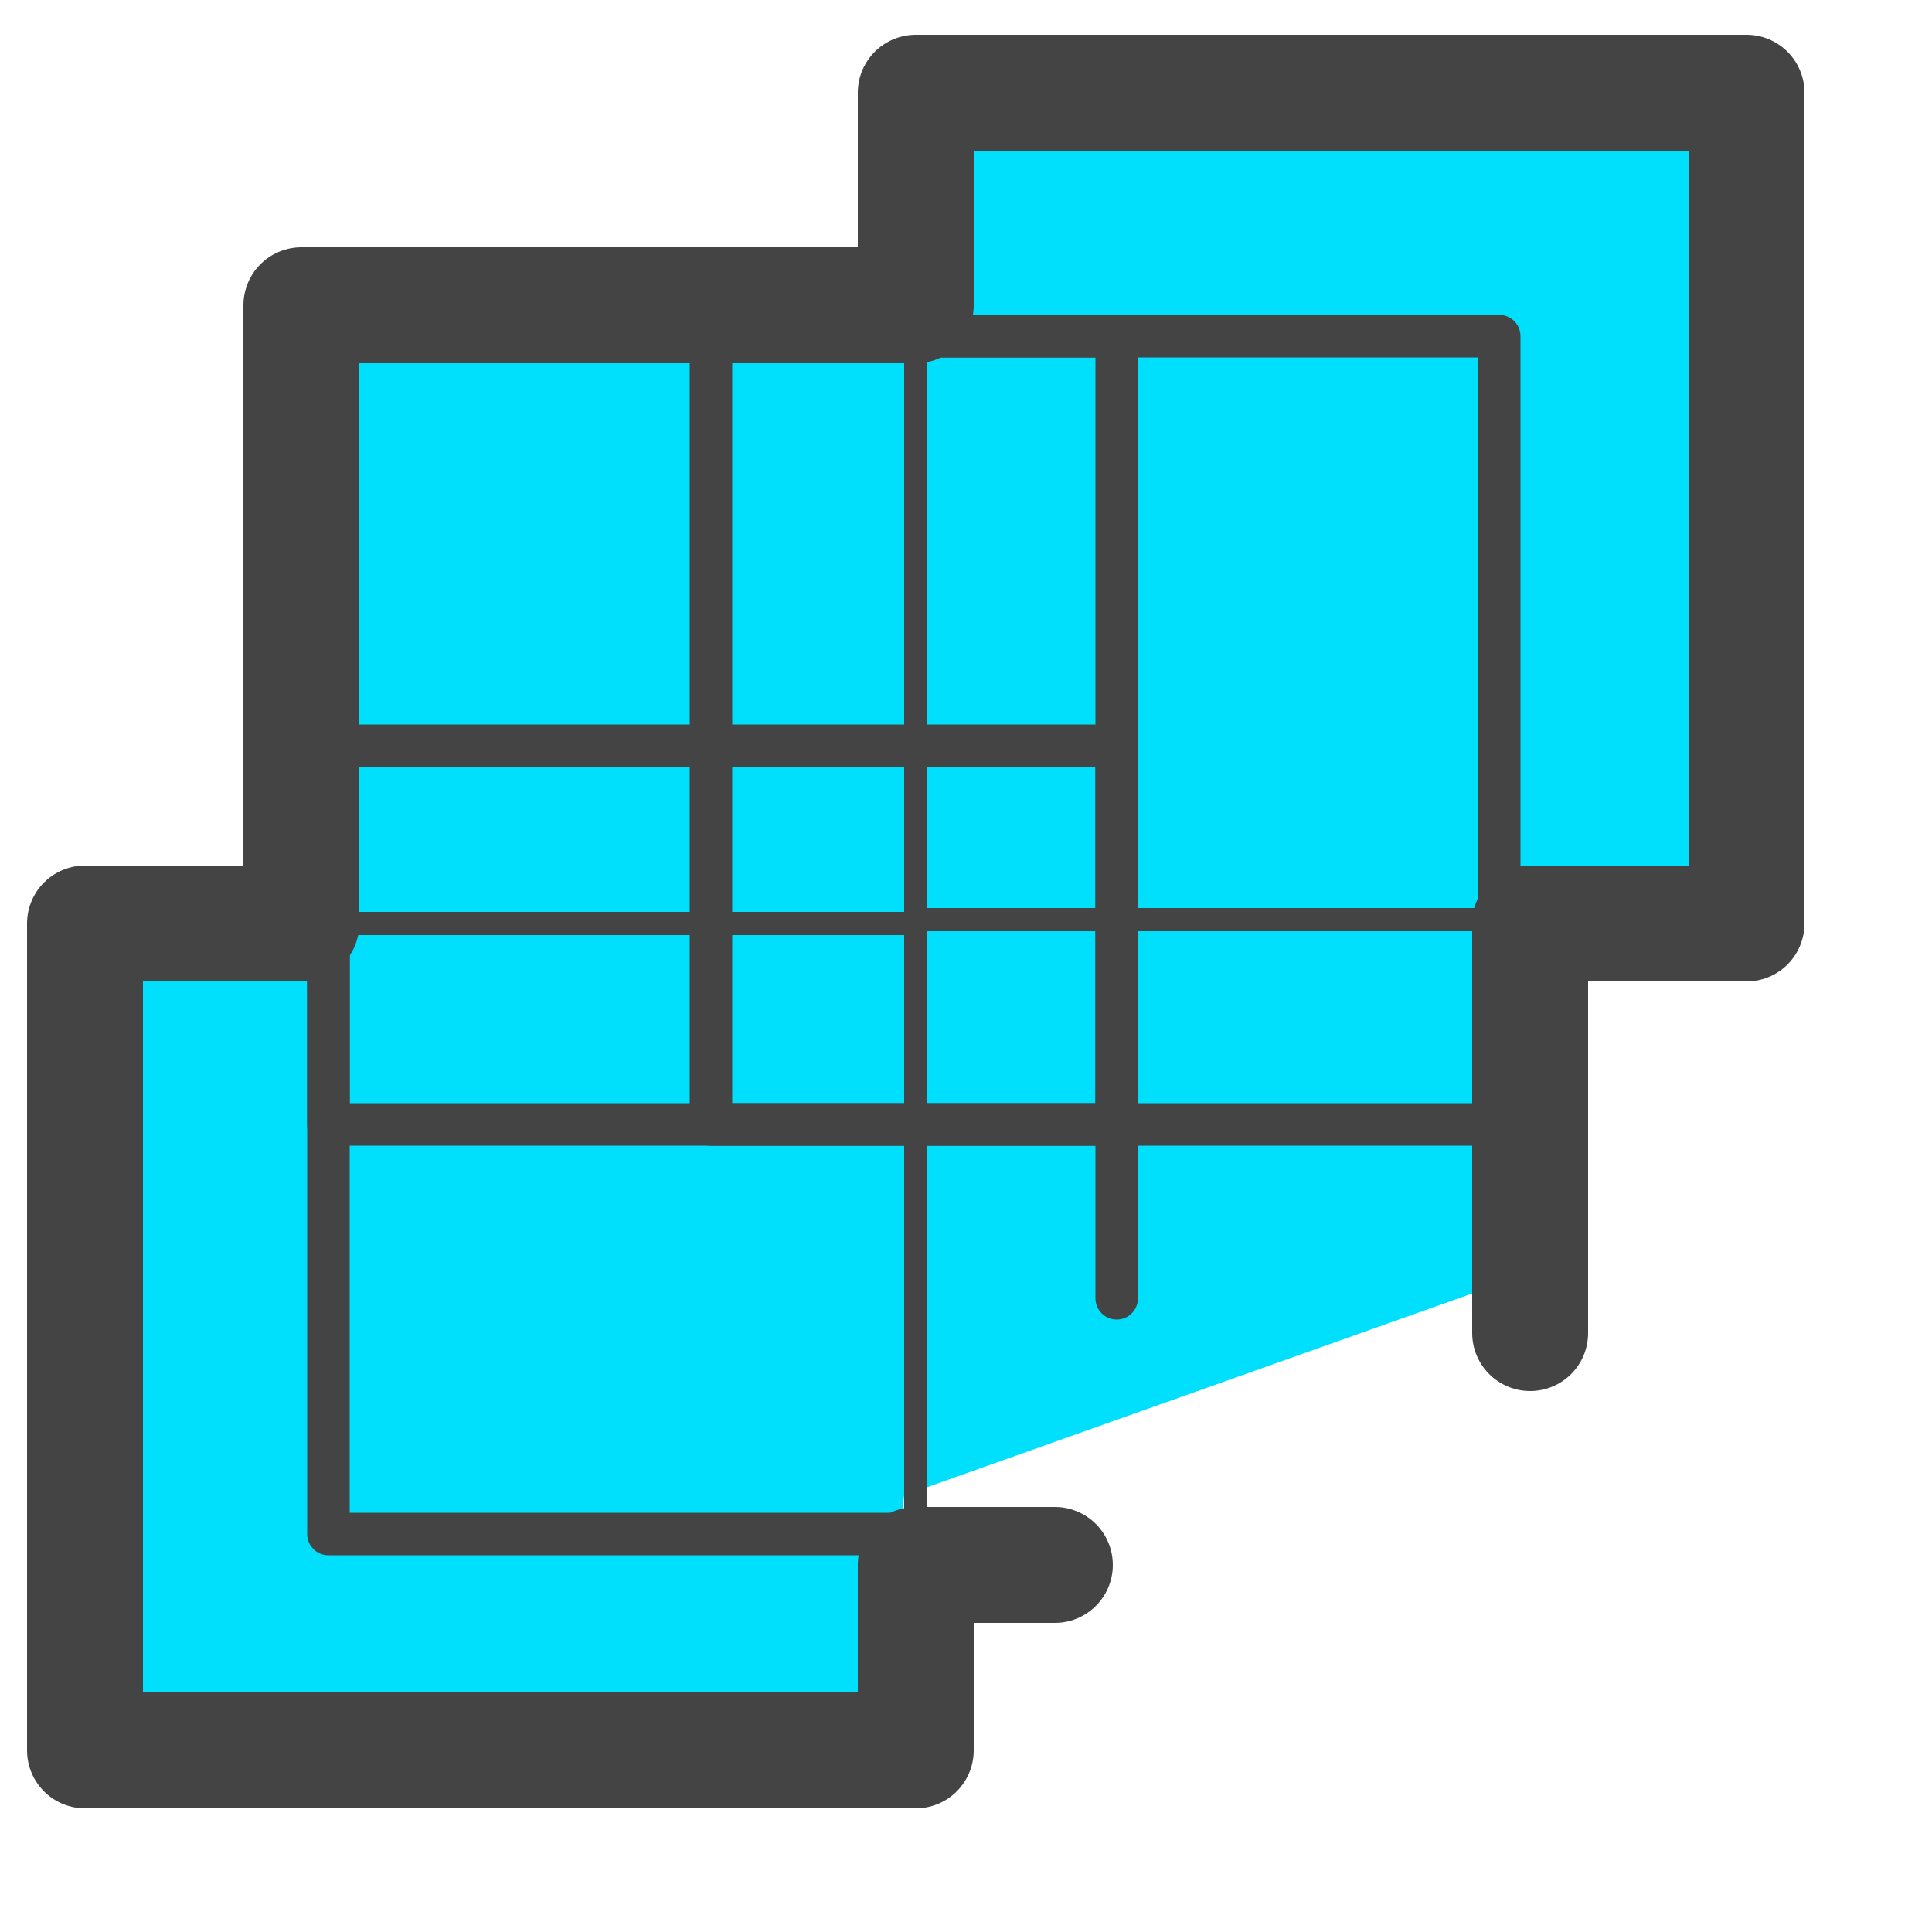
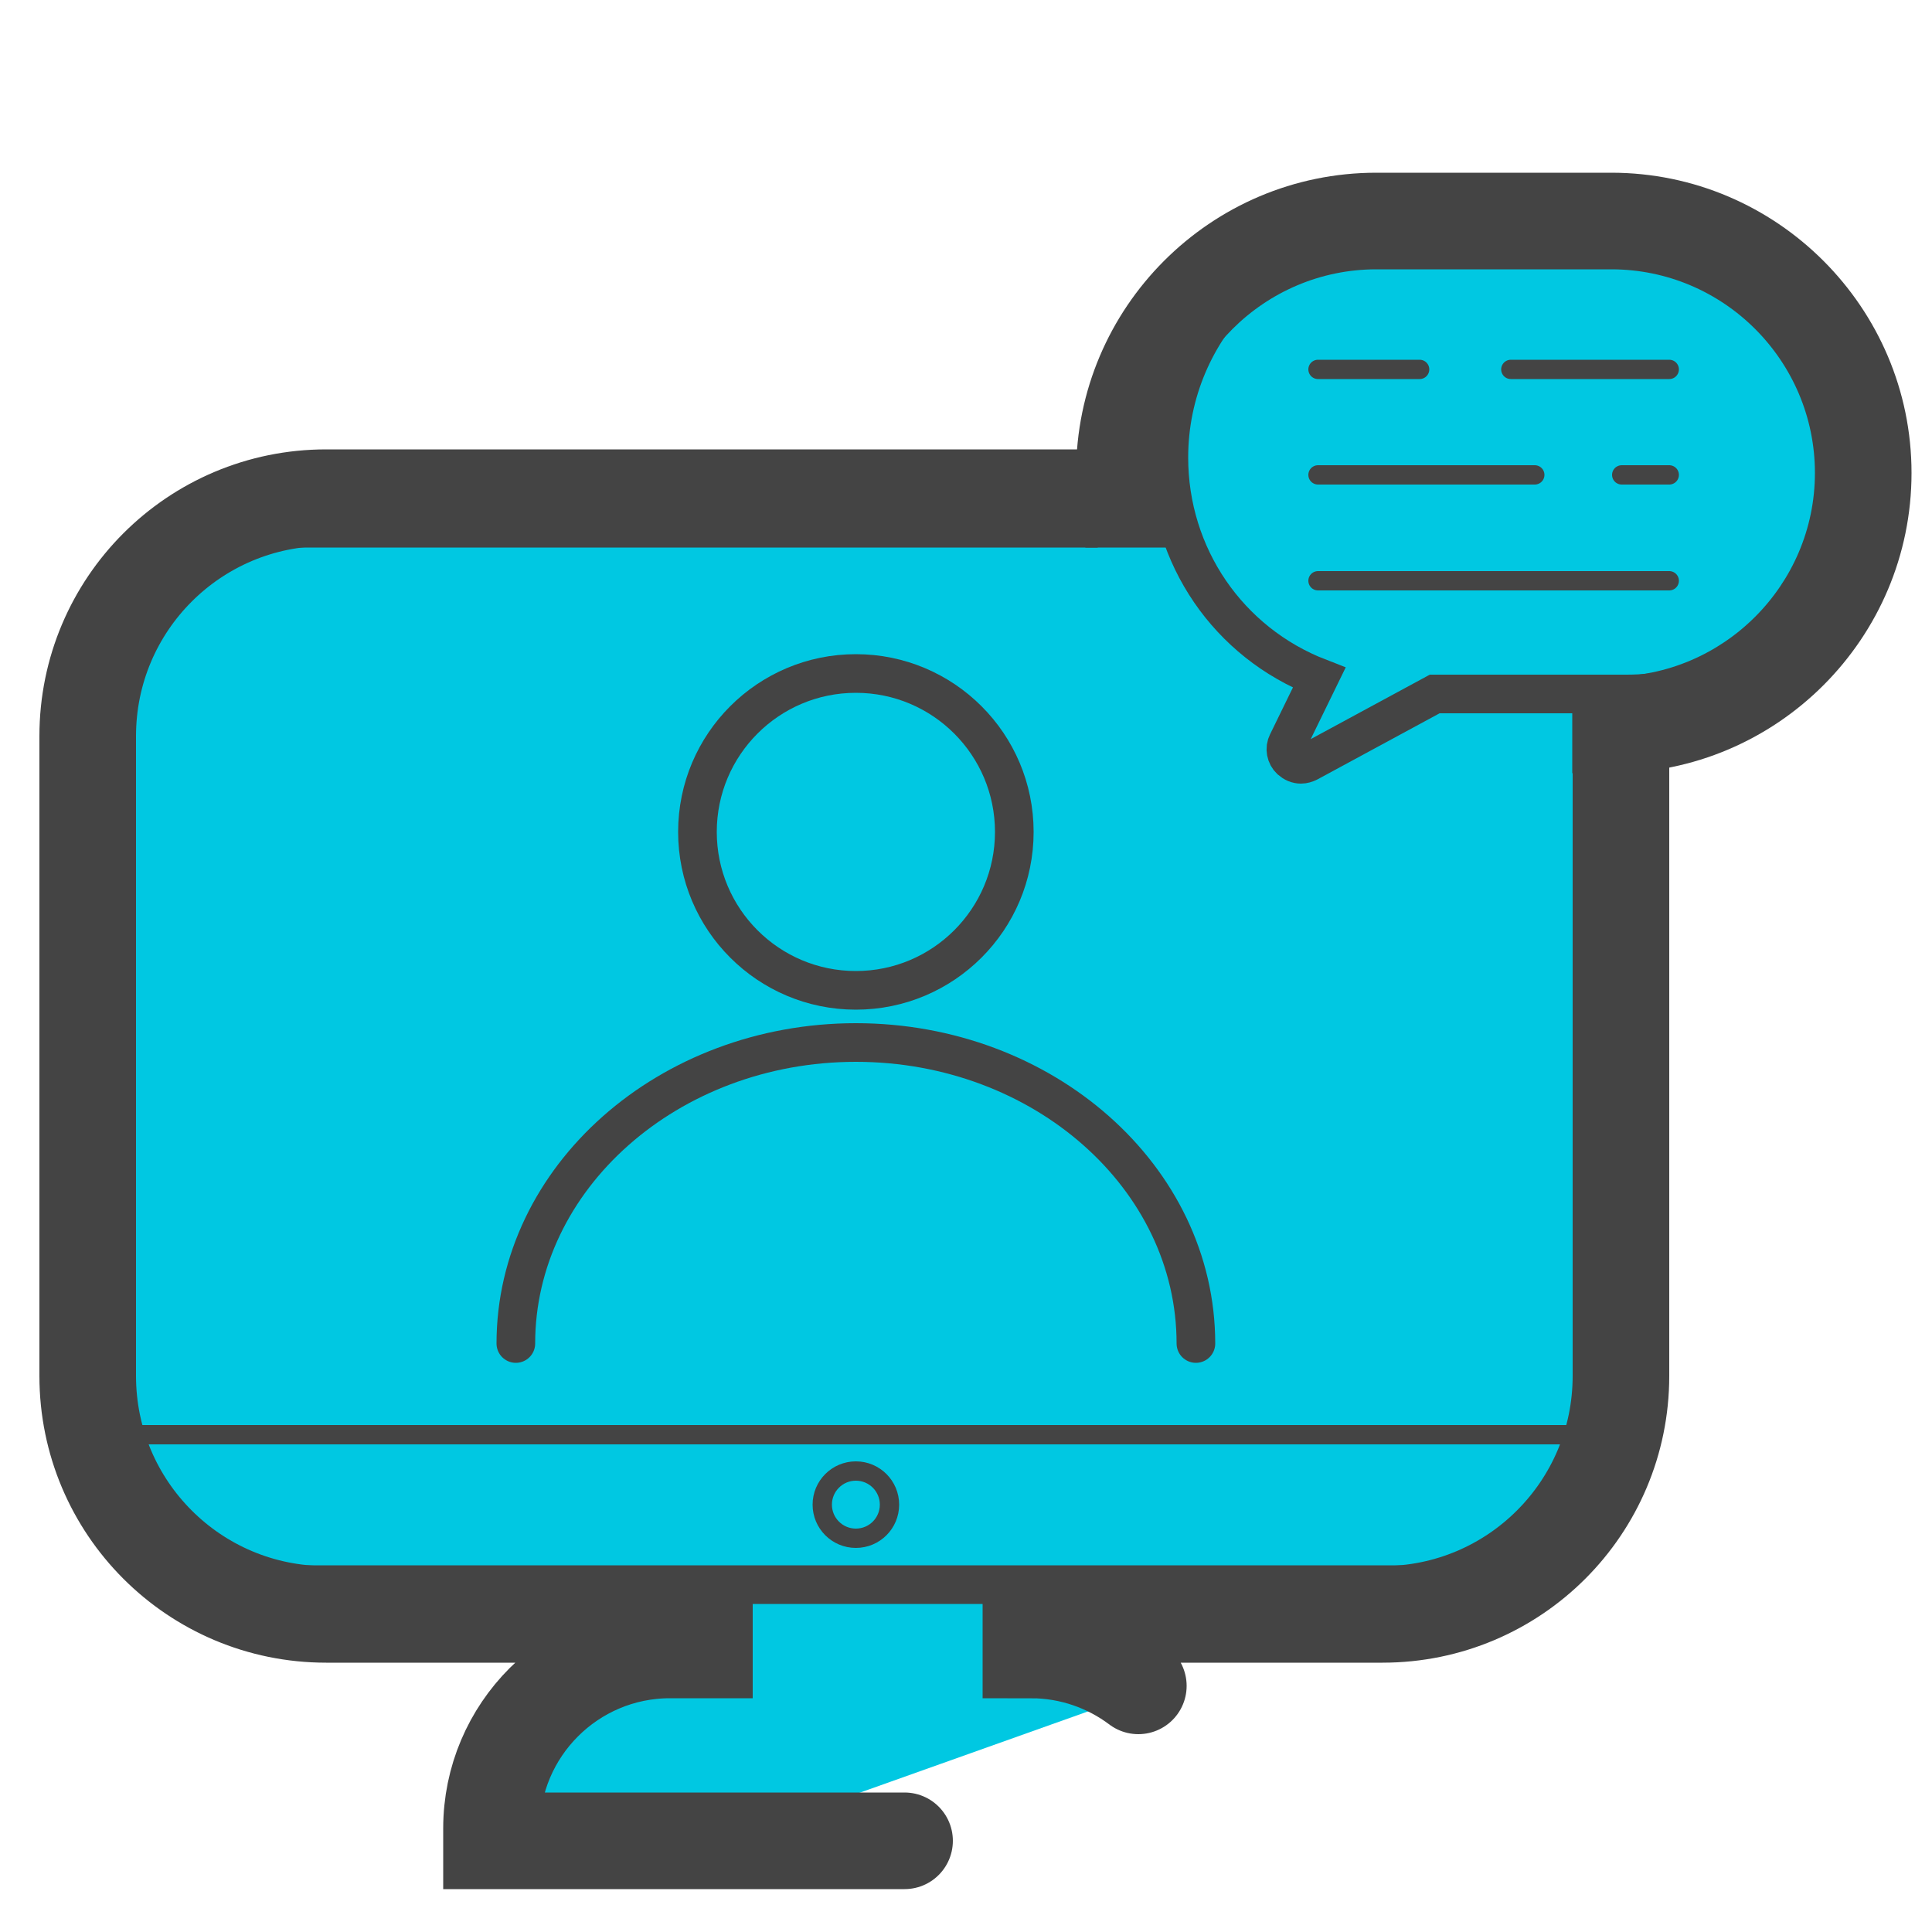
- <svg xmlns="http://www.w3.org/2000/svg" fill="none" viewBox="0 0 50 50">
-   <path fill="#00C8E2" d="M24.2 16.9l8.7-3.1-2.8 8.8 5.7 7.3h-9.2l-5.2 7.7-2.9-8.8-8.9-2.6 7.4-5.4-.3-9.3 7.5 5.4z" />
-   <path fill="#00DFFC" d="M44.8 22.7l.4-20.4-21.4-.6v6.1H7.7v15.9l-5.7.8v20.7c2.8.1 18.2 1.1 20.7.2l.7-6.7L40 32.8l-.2-2.2-.6-6.1c.4-.8 6.8.7 5.6-1.9v.1z" />
-   <path stroke="#444" stroke-linecap="round" stroke-linejoin="round" stroke-width="1.1" d="M18.4 8.7h20.4v20.4H18.4V8.7z" />
-   <path stroke="#444" stroke-linecap="round" stroke-linejoin="round" stroke-width="1.1" d="M28.9 29.1H8.5V8.7h20.4v20.4z" />
-   <path stroke="#444" stroke-linecap="round" stroke-linejoin="round" stroke-width="1.1" d="M24.5 39.7h-16V19.3h20.4v14.3" />
-   <path stroke="#444" stroke-linecap="round" stroke-linejoin="round" stroke-width=".6" d="M23.7 3.4h20.4v20.4H23.7V3.4zm0 20.5v20.4H3.3V23.9h20.4z" />
-   <path stroke="#444" stroke-linecap="round" stroke-linejoin="round" stroke-width="3" d="M39.6 34.5V23.9h5.6V2.4H23.7v5.5H7.8v16H2.2v21.4h21.5v-4.8h3.6" />
+ <svg xmlns="http://www.w3.org/2000/svg" width="50" height="50" viewBox="0 0 50 50" fill="none">
+   <path d="M26.55 22.61L33.26 24.69L27.52 28.74L27.61 35.76L21.99 31.56L15.34 33.82L17.59 27.17L13.4 21.54L20.42 21.63L24.47 15.9L26.55 22.61Z" fill="#00DFFC" />
+   <path d="M41.81 19.87L41.75 16.25L39.34 13.43L18.18 12.86C15.17 12.86 3.06 13.01 3.06 16.02L1.97 33.84L4.21 40.62L16.4 41.65C18.32 41.74 11.08 47.7 12.89 47.05L17.63 48.04L30.24 43.55L29.45 42.15L33.58 42.36L38.88 41.29L41.58 36.75C42.28 36.35 42.74 21.72 41.81 19.85V19.87Z" fill="#00C8E2" />
+   <path d="M36.93 13.67H7.22C4.685 13.67 2.63 15.725 2.63 18.26V36.42C2.63 38.955 4.685 41.01 7.22 41.01H36.93C39.465 41.01 41.52 38.955 41.52 36.42V18.26C41.52 15.725 39.465 13.67 36.93 13.67Z" stroke="#444444" stroke-miterlimit="10" />
+   <path d="M23.41 47.64H12.72V47.32C12.72 44.77 14.79 42.7 17.34 42.7H18.23V41.78H8.44C5.03 41.78 2.27 39.02 2.27 35.61V19.05C2.27 15.64 5.03 12.88 8.44 12.88H35.78C39.19 12.88 41.95 15.64 41.95 19.05V35.61C41.95 39.02 39.19 41.78 35.78 41.78H26.68V42.7C27.72 42.7 28.69 43.05 29.46 43.63" stroke="#444444" stroke-width="2.5" stroke-miterlimit="10" stroke-linecap="round" />
+   <path d="M3.21 37.13H41.09" stroke="#444444" stroke-width="0.5" stroke-miterlimit="10" />
+   <path d="M22.15 39.81C22.631 39.81 23.02 39.421 23.02 38.94C23.02 38.46 22.631 38.07 22.15 38.07C21.669 38.07 21.28 38.46 21.28 38.94C21.28 39.421 21.669 39.81 22.15 39.81Z" stroke="#444444" stroke-width="0.5" stroke-miterlimit="10" />
+   <path d="M22.15 25.63C24.414 25.63 26.25 23.794 26.25 21.53C26.25 19.266 24.414 17.43 22.15 17.43C19.886 17.43 18.05 19.266 18.05 21.53C18.05 23.794 19.886 25.63 22.15 25.63Z" stroke="#444444" stroke-miterlimit="10" stroke-linecap="round" />
+   <path d="M30.95 34.77C30.95 30.47 27 26.98 22.15 26.98C17.3 26.98 13.35 30.48 13.35 34.77" stroke="#444444" stroke-miterlimit="10" stroke-linecap="round" />
+   <path d="M48.35 12.65C48.35 8.87 45.27 5.79 41.49 5.79H35.1C31.32 5.79 28.24 8.87 28.24 12.65C28.24 15.5 29.97 18.01 32.59 19.03L31.68 20.91C31.6 21.08 31.63 21.29 31.77 21.42C31.85 21.5 31.96 21.54 32.07 21.54C32.14 21.54 32.21 21.52 32.28 21.49L35.93 19.51H41.49C45.27 19.51 48.35 16.43 48.35 12.65Z" fill="#00C8E2" />
+   <path d="M48.22 11.84C48.22 8.46 45.47 5.71 42.09 5.71H36.38C33 5.71 30.25 8.46 30.25 11.84C30.25 14.39 31.79 16.63 34.14 17.54L33.32 19.22C33.24 19.37 33.28 19.56 33.4 19.67C33.48 19.74 33.57 19.78 33.67 19.78C33.73 19.78 33.8 19.76 33.86 19.73L37.13 17.96H42.1C45.48 17.96 48.23 15.21 48.23 11.83L48.22 11.84Z" stroke="#444444" stroke-miterlimit="10" stroke-linecap="round" />
+   <path d="M41.7 4.47H35.62C31.33 4.47 27.85 7.96 27.85 12.24C27.85 12.9 27.94 13.55 28.09 14.17H30.72C30.49 13.57 30.35 12.92 30.35 12.24C30.35 9.33 32.72 6.97 35.62 6.97H41.7C44.61 6.97 46.97 9.34 46.97 12.24C46.97 15.14 44.6 17.51 41.7 17.51H40.69V20.01H41.7C45.99 20.01 49.47 16.52 49.47 12.24C49.47 7.96 45.98 4.47 41.7 4.47Z" fill="#444444" />
+   <path d="M39.1 9.56H43.2" stroke="#444444" stroke-width="0.5" stroke-linecap="round" stroke-linejoin="round" />
+   <path d="M34.11 9.56H36.74" stroke="#444444" stroke-width="0.5" stroke-linecap="round" stroke-linejoin="round" />
+   <path d="M41.97 12.29H43.2" stroke="#444444" stroke-width="0.5" stroke-linecap="round" stroke-linejoin="round" />
+   <path d="M34.11 12.29H39.72" stroke="#444444" stroke-width="0.5" stroke-linecap="round" stroke-linejoin="round" />
+   <path d="M34.11 15.03H43.2" stroke="#444444" stroke-width="0.5" stroke-linecap="round" stroke-linejoin="round" />
</svg>
